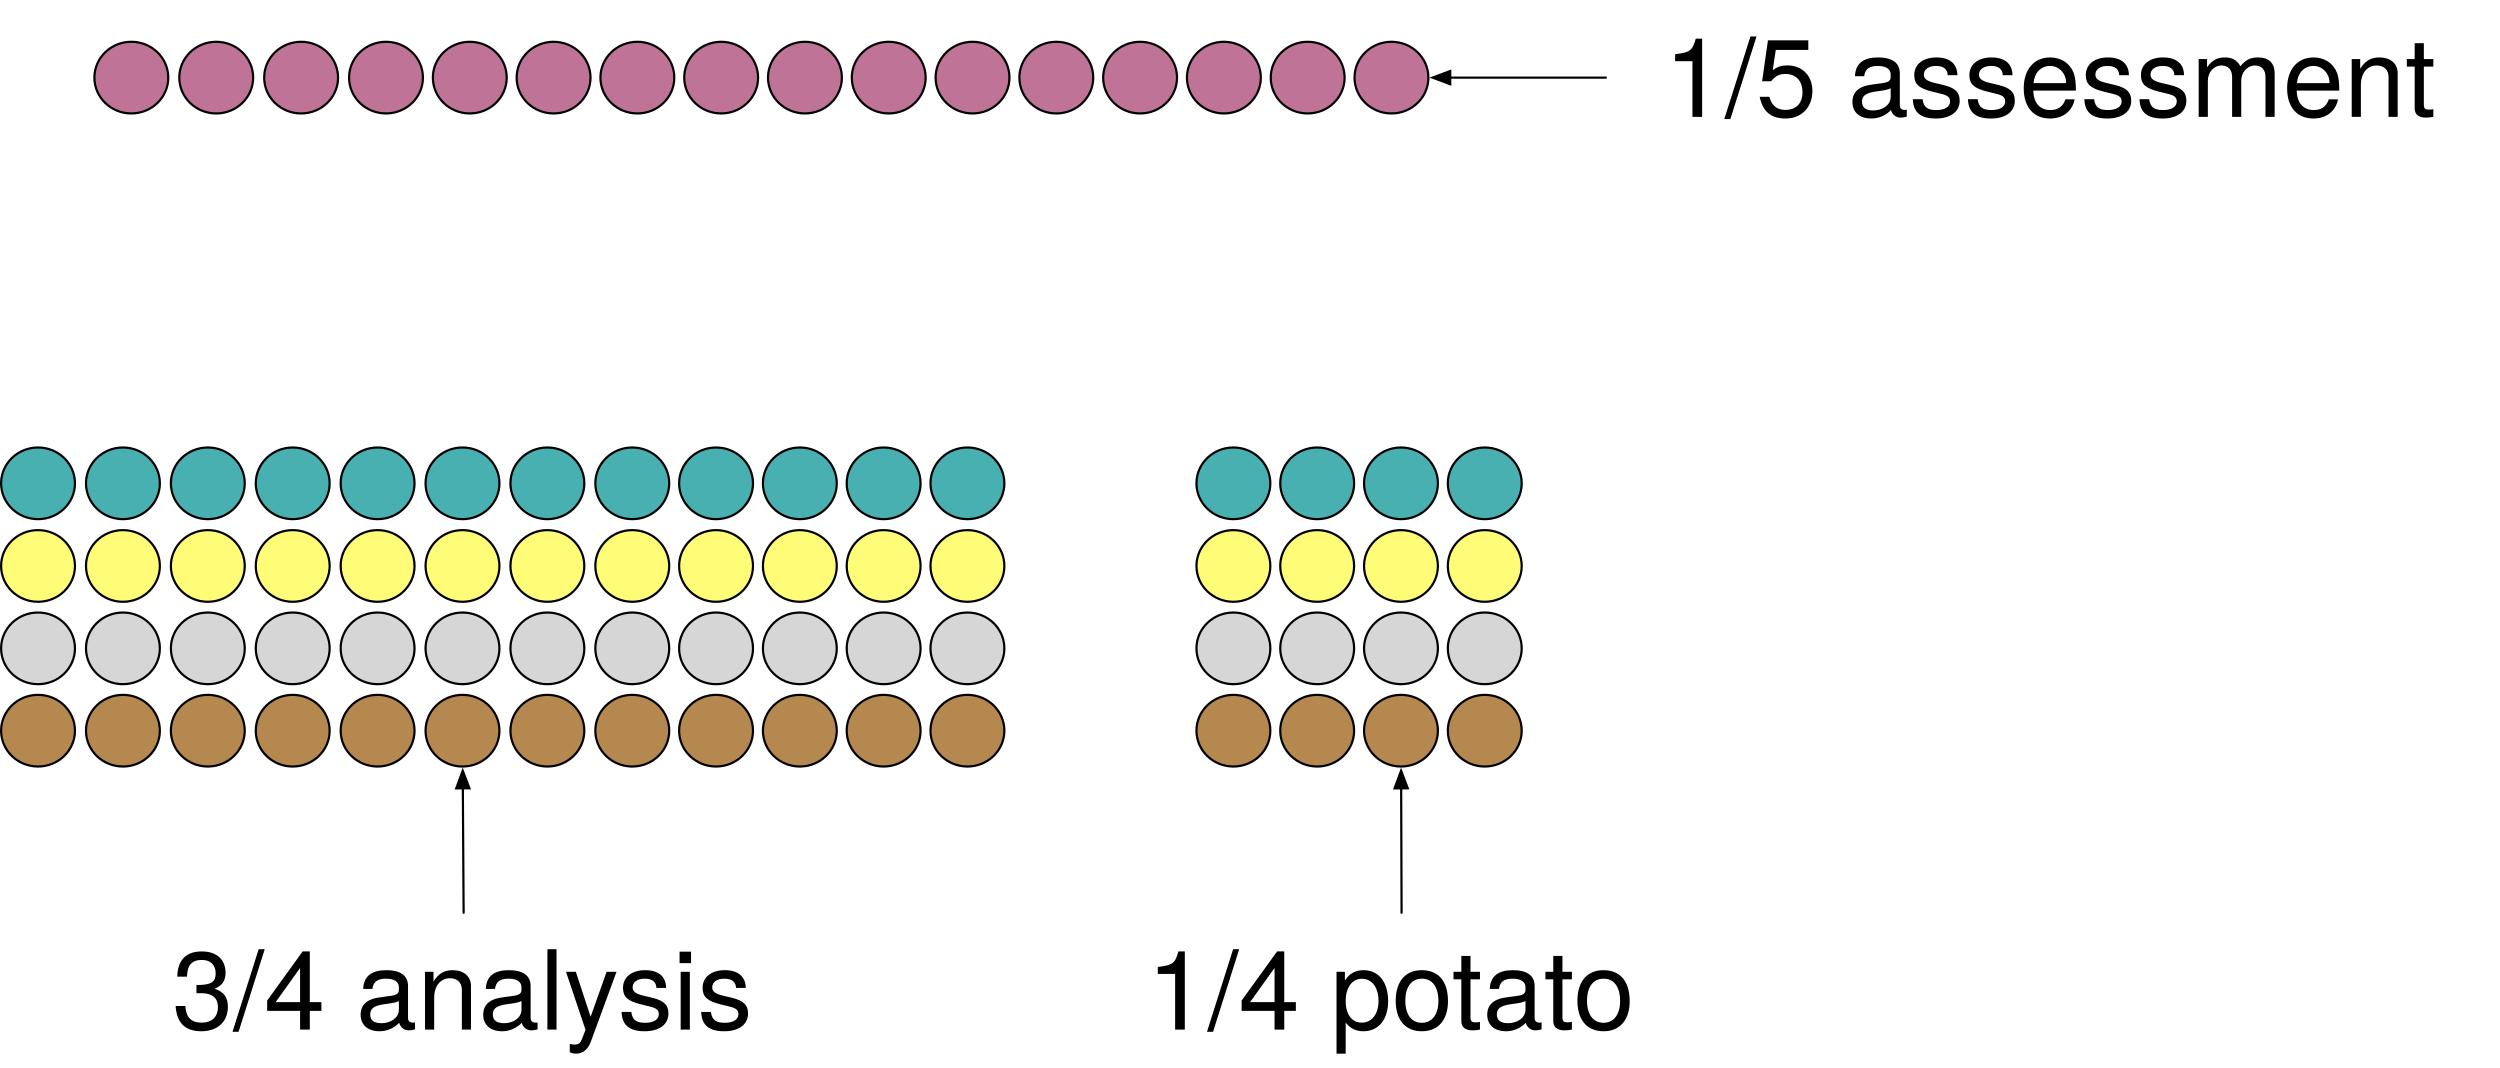
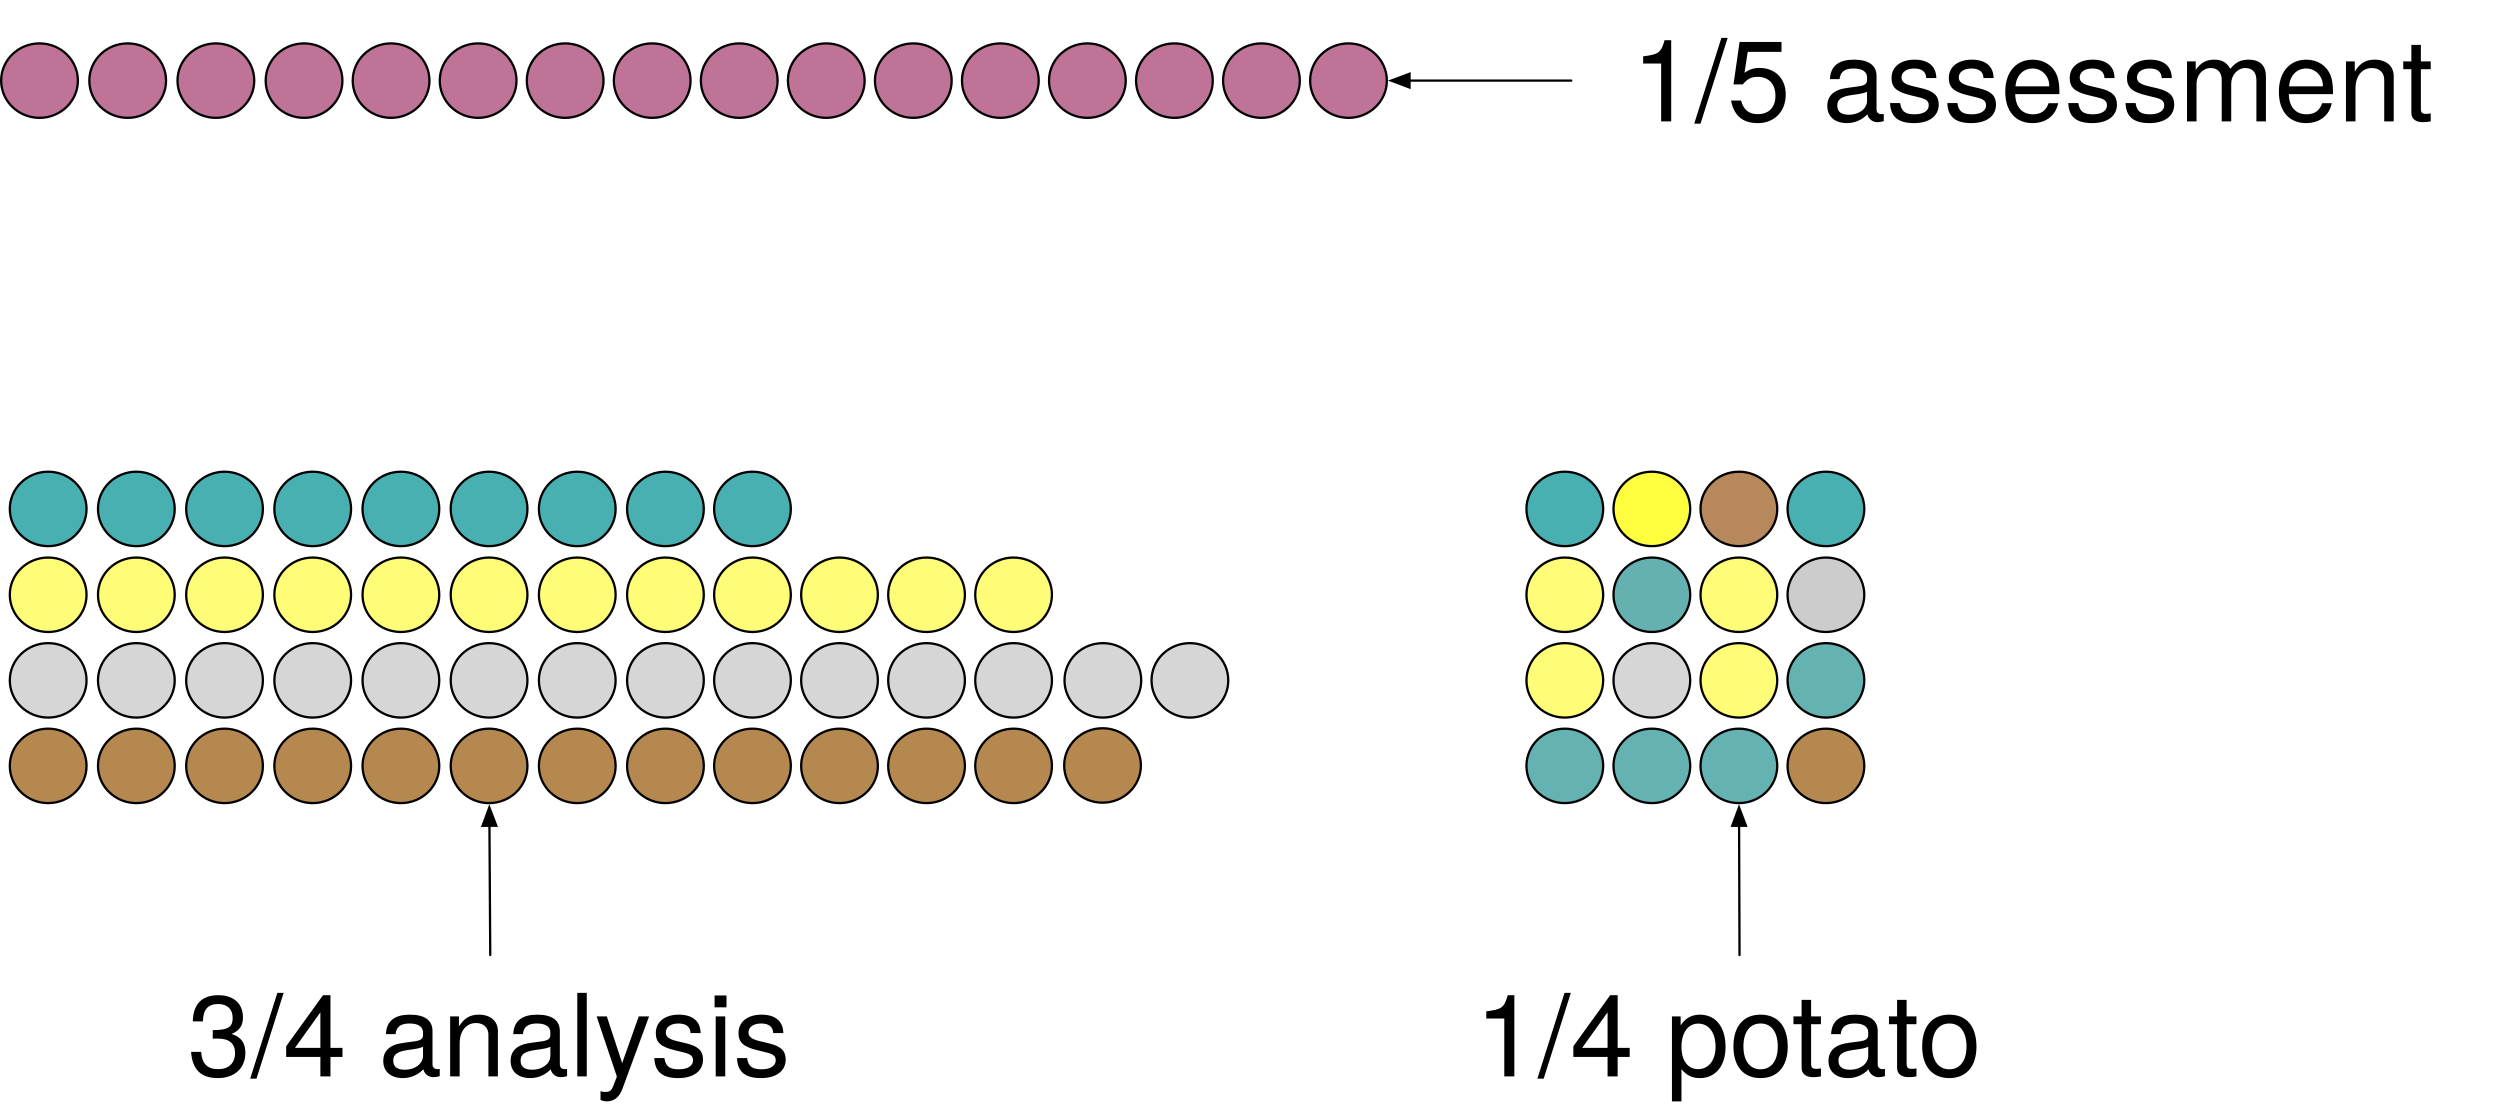
- <svg xmlns="http://www.w3.org/2000/svg" version="1.1" viewBox="359.812 2283.05 1133.812 484.35" width="1133.812" height="484.35">
+ <svg xmlns="http://www.w3.org/2000/svg" version="1.1" viewBox="402.125 2283.05 1091.5 487.35" width="1091.5" height="487.35">
  <defs>
    <marker orient="auto" overflow="visible" markerUnits="strokeWidth" id="FilledArrow_Marker" stroke-linejoin="miter" stroke-miterlimit="10" viewBox="-1 -4 10 8" markerWidth="10" markerHeight="8" color="black">
      <g>
        <path d="M 8 0 L 0 -3 L 0 3 Z" fill="currentColor" stroke="currentColor" stroke-width="1" />
      </g>
    </marker>
  </defs>
-   <g id="Canvas_1" fill="none" fill-opacity="1" stroke-dasharray="none" stroke-opacity="1" stroke="none">
+   <g id="Canvas_1" fill="none" stroke-dasharray="none" stroke="none" stroke-opacity="1" fill-opacity="1">
    <g id="Canvas_1_Layer_1">
      <g id="Graphic_1091">
        <text transform="translate(1093.125 2288.05)" fill="black">
          <tspan font-family="Helvetica Neue" font-size="50" fill="black" x="21.3" y="48">1/5 assessment</tspan>
        </text>
      </g>
      <g id="Graphic_1092">
-         <text transform="translate(814.9583 2702)" fill="black">
+         <text transform="translate(981.0938 2705)" fill="black">
          <tspan font-family="Helvetica Neue" font-size="50" fill="black" x="64.85" y="48">1/4 potato</tspan>
        </text>
      </g>
      <g id="Graphic_1093">
-         <text transform="translate(389.6667 2702)" fill="black">
+         <text transform="translate(435.7604 2705)" fill="black">
          <tspan font-family="Helvetica Neue" font-size="50" fill="black" x="48.2" y="48">3/4 analysis</tspan>
        </text>
      </g>
      <g id="Graphic_2188">
        <ellipse cx="496.375" cy="2318.25" rx="16.75" ry="16.25" fill="#941651" fill-opacity=".596" />
        <ellipse cx="496.375" cy="2318.25" rx="16.75" ry="16.25" stroke="black" stroke-linecap="round" stroke-linejoin="bevel" stroke-width="1" />
      </g>
      <g id="Graphic_2186">
        <ellipse cx="419.375" cy="2318.25" rx="16.75" ry="16.25" fill="#941651" fill-opacity=".596" />
        <ellipse cx="419.375" cy="2318.25" rx="16.75" ry="16.25" stroke="black" stroke-linecap="round" stroke-linejoin="bevel" stroke-width="1" />
      </g>
      <g id="Graphic_2184">
        <ellipse cx="457.875" cy="2318.25" rx="16.75" ry="16.25" fill="#941651" fill-opacity=".596" />
        <ellipse cx="457.875" cy="2318.25" rx="16.75" ry="16.25" stroke="black" stroke-linecap="round" stroke-linejoin="bevel" stroke-width="1" />
      </g>
      <g id="Graphic_2182">
        <ellipse cx="534.875" cy="2318.25" rx="16.75" ry="16.25" fill="#941651" fill-opacity=".596" />
        <ellipse cx="534.875" cy="2318.25" rx="16.75" ry="16.25" stroke="black" stroke-linecap="round" stroke-linejoin="bevel" stroke-width="1" />
      </g>
      <g id="Graphic_2181">
        <ellipse cx="572.875" cy="2318.25" rx="16.75" ry="16.25" fill="#941651" fill-opacity=".596" />
        <ellipse cx="572.875" cy="2318.25" rx="16.75" ry="16.25" stroke="black" stroke-linecap="round" stroke-linejoin="bevel" stroke-width="1" />
      </g>
      <g id="Graphic_2180">
        <ellipse cx="610.875" cy="2318.25" rx="16.75" ry="16.25" fill="#941651" fill-opacity=".596" />
        <ellipse cx="610.875" cy="2318.25" rx="16.75" ry="16.25" stroke="black" stroke-linecap="round" stroke-linejoin="bevel" stroke-width="1" />
      </g>
      <g id="Graphic_2179">
        <ellipse cx="648.875" cy="2318.25" rx="16.75" ry="16.25" fill="#941651" fill-opacity=".596" />
        <ellipse cx="648.875" cy="2318.25" rx="16.75" ry="16.25" stroke="black" stroke-linecap="round" stroke-linejoin="bevel" stroke-width="1" />
      </g>
      <g id="Graphic_2178">
        <ellipse cx="686.875" cy="2318.25" rx="16.75" ry="16.25" fill="#941651" fill-opacity=".596" />
        <ellipse cx="686.875" cy="2318.25" rx="16.75" ry="16.25" stroke="black" stroke-linecap="round" stroke-linejoin="bevel" stroke-width="1" />
      </g>
      <g id="Graphic_2177">
        <ellipse cx="724.875" cy="2318.25" rx="16.75" ry="16.25" fill="#941651" fill-opacity=".596" />
        <ellipse cx="724.875" cy="2318.25" rx="16.75" ry="16.25" stroke="black" stroke-linecap="round" stroke-linejoin="bevel" stroke-width="1" />
      </g>
      <g id="Graphic_2176">
        <ellipse cx="762.875" cy="2318.25" rx="16.75" ry="16.25" fill="#941651" fill-opacity=".596" />
        <ellipse cx="762.875" cy="2318.25" rx="16.75" ry="16.25" stroke="black" stroke-linecap="round" stroke-linejoin="bevel" stroke-width="1" />
      </g>
      <g id="Graphic_2175">
        <ellipse cx="800.875" cy="2318.25" rx="16.75" ry="16.25" fill="#941651" fill-opacity=".596" />
        <ellipse cx="800.875" cy="2318.25" rx="16.75" ry="16.25" stroke="black" stroke-linecap="round" stroke-linejoin="bevel" stroke-width="1" />
      </g>
      <g id="Graphic_2174">
        <ellipse cx="838.875" cy="2318.25" rx="16.75" ry="16.25" fill="#941651" fill-opacity=".596" />
        <ellipse cx="838.875" cy="2318.25" rx="16.75" ry="16.25" stroke="black" stroke-linecap="round" stroke-linejoin="bevel" stroke-width="1" />
      </g>
      <g id="Graphic_2173">
        <ellipse cx="876.875" cy="2318.25" rx="16.75" ry="16.25" fill="#941651" fill-opacity=".596" />
        <ellipse cx="876.875" cy="2318.25" rx="16.75" ry="16.25" stroke="black" stroke-linecap="round" stroke-linejoin="bevel" stroke-width="1" />
      </g>
      <g id="Graphic_2172">
        <ellipse cx="914.875" cy="2318.25" rx="16.75" ry="16.25" fill="#941651" fill-opacity=".596" />
        <ellipse cx="914.875" cy="2318.25" rx="16.75" ry="16.25" stroke="black" stroke-linecap="round" stroke-linejoin="bevel" stroke-width="1" />
      </g>
      <g id="Graphic_2171">
        <ellipse cx="952.875" cy="2318.25" rx="16.75" ry="16.25" fill="#941651" fill-opacity=".596" />
        <ellipse cx="952.875" cy="2318.25" rx="16.75" ry="16.25" stroke="black" stroke-linecap="round" stroke-linejoin="bevel" stroke-width="1" />
      </g>
      <g id="Graphic_2170">
        <ellipse cx="990.875" cy="2318.25" rx="16.75" ry="16.25" fill="#941651" fill-opacity=".596" />
        <ellipse cx="990.875" cy="2318.25" rx="16.75" ry="16.25" stroke="black" stroke-linecap="round" stroke-linejoin="bevel" stroke-width="1" />
      </g>
      <g id="Line_2194">
        <line x1="1088.125" y1="2318.25" x2="1017.525" y2="2318.25" marker-end="url(#FilledArrow_Marker)" stroke="black" stroke-linecap="round" stroke-linejoin="round" stroke-width="1" />
      </g>
-       <g id="Group_3075">
-         <g id="Graphic_3074">
-           <ellipse cx="492.562" cy="2502.25" rx="16.75" ry="16.25" fill="#009193" fill-opacity=".711" />
-           <ellipse cx="492.562" cy="2502.25" rx="16.75" ry="16.25" stroke="black" stroke-linecap="round" stroke-linejoin="bevel" stroke-width="1" />
-         </g>
-         <g id="Graphic_3073">
-           <ellipse cx="608.062" cy="2502.25" rx="16.75" ry="16.25" fill="#009193" fill-opacity=".711" />
-           <ellipse cx="608.062" cy="2502.25" rx="16.75" ry="16.25" stroke="black" stroke-linecap="round" stroke-linejoin="bevel" stroke-width="1" />
-         </g>
-         <g id="Graphic_3072">
-           <ellipse cx="454.062" cy="2502.25" rx="16.75" ry="16.25" fill="#009193" fill-opacity=".711" />
-           <ellipse cx="454.062" cy="2502.25" rx="16.75" ry="16.25" stroke="black" stroke-linecap="round" stroke-linejoin="bevel" stroke-width="1" />
-         </g>
-         <g id="Graphic_3071">
-           <ellipse cx="531.062" cy="2502.25" rx="16.75" ry="16.25" fill="#009193" fill-opacity=".711" />
-           <ellipse cx="531.062" cy="2502.25" rx="16.75" ry="16.25" stroke="black" stroke-linecap="round" stroke-linejoin="bevel" stroke-width="1" />
-         </g>
-         <g id="Graphic_3070">
-           <ellipse cx="377.062" cy="2502.25" rx="16.75" ry="16.25" fill="#009193" fill-opacity=".711" />
-           <ellipse cx="377.062" cy="2502.25" rx="16.75" ry="16.25" stroke="black" stroke-linecap="round" stroke-linejoin="bevel" stroke-width="1" />
-         </g>
-         <g id="Graphic_3069">
-           <ellipse cx="569.562" cy="2502.25" rx="16.75" ry="16.25" fill="#009193" fill-opacity=".711" />
-           <ellipse cx="569.562" cy="2502.25" rx="16.75" ry="16.25" stroke="black" stroke-linecap="round" stroke-linejoin="bevel" stroke-width="1" />
-         </g>
-         <g id="Graphic_3068">
-           <ellipse cx="415.562" cy="2502.25" rx="16.75" ry="16.25" fill="#009193" fill-opacity=".711" />
-           <ellipse cx="415.562" cy="2502.25" rx="16.75" ry="16.25" stroke="black" stroke-linecap="round" stroke-linejoin="bevel" stroke-width="1" />
-         </g>
-         <g id="Graphic_3067">
-           <ellipse cx="646.562" cy="2502.25" rx="16.75" ry="16.25" fill="#009193" fill-opacity=".711" />
-           <ellipse cx="646.562" cy="2502.25" rx="16.75" ry="16.25" stroke="black" stroke-linecap="round" stroke-linejoin="bevel" stroke-width="1" />
-         </g>
-         <g id="Graphic_3066">
-           <ellipse cx="684.562" cy="2502.25" rx="16.75" ry="16.25" fill="#009193" fill-opacity=".711" />
-           <ellipse cx="684.562" cy="2502.25" rx="16.75" ry="16.25" stroke="black" stroke-linecap="round" stroke-linejoin="bevel" stroke-width="1" />
-         </g>
-         <g id="Graphic_3065">
-           <ellipse cx="722.562" cy="2502.25" rx="16.75" ry="16.25" fill="#009193" fill-opacity=".711" />
-           <ellipse cx="722.562" cy="2502.25" rx="16.75" ry="16.25" stroke="black" stroke-linecap="round" stroke-linejoin="bevel" stroke-width="1" />
-         </g>
-         <g id="Graphic_3064">
-           <ellipse cx="760.562" cy="2502.25" rx="16.75" ry="16.25" fill="#009193" fill-opacity=".711" />
-           <ellipse cx="760.562" cy="2502.25" rx="16.75" ry="16.25" stroke="black" stroke-linecap="round" stroke-linejoin="bevel" stroke-width="1" />
-         </g>
-         <g id="Graphic_3063">
-           <ellipse cx="798.562" cy="2502.25" rx="16.75" ry="16.25" fill="#009193" fill-opacity=".711" />
-           <ellipse cx="798.562" cy="2502.25" rx="16.75" ry="16.25" stroke="black" stroke-linecap="round" stroke-linejoin="bevel" stroke-width="1" />
-         </g>
-         <g id="Graphic_3058">
-           <ellipse cx="492.562" cy="2539.725" rx="16.75" ry="16.25" fill="#fffd78" />
-           <ellipse cx="492.562" cy="2539.725" rx="16.75" ry="16.25" stroke="black" stroke-linecap="round" stroke-linejoin="bevel" stroke-width="1" />
-         </g>
-         <g id="Graphic_3057">
-           <ellipse cx="608.062" cy="2539.725" rx="16.75" ry="16.25" fill="#fffd78" />
-           <ellipse cx="608.062" cy="2539.725" rx="16.75" ry="16.25" stroke="black" stroke-linecap="round" stroke-linejoin="bevel" stroke-width="1" />
-         </g>
-         <g id="Graphic_3056">
-           <ellipse cx="454.062" cy="2539.725" rx="16.75" ry="16.25" fill="#fffd78" />
-           <ellipse cx="454.062" cy="2539.725" rx="16.75" ry="16.25" stroke="black" stroke-linecap="round" stroke-linejoin="bevel" stroke-width="1" />
-         </g>
-         <g id="Graphic_3055">
-           <ellipse cx="531.062" cy="2539.725" rx="16.75" ry="16.25" fill="#fffd78" />
-           <ellipse cx="531.062" cy="2539.725" rx="16.75" ry="16.25" stroke="black" stroke-linecap="round" stroke-linejoin="bevel" stroke-width="1" />
-         </g>
-         <g id="Graphic_3054">
-           <ellipse cx="377.062" cy="2539.725" rx="16.75" ry="16.25" fill="#fffd78" />
-           <ellipse cx="377.062" cy="2539.725" rx="16.75" ry="16.25" stroke="black" stroke-linecap="round" stroke-linejoin="bevel" stroke-width="1" />
-         </g>
-         <g id="Graphic_3053">
-           <ellipse cx="569.562" cy="2539.725" rx="16.75" ry="16.25" fill="#fffd78" />
-           <ellipse cx="569.562" cy="2539.725" rx="16.75" ry="16.25" stroke="black" stroke-linecap="round" stroke-linejoin="bevel" stroke-width="1" />
-         </g>
-         <g id="Graphic_3052">
-           <ellipse cx="415.562" cy="2539.725" rx="16.75" ry="16.25" fill="#fffd78" />
-           <ellipse cx="415.562" cy="2539.725" rx="16.75" ry="16.25" stroke="black" stroke-linecap="round" stroke-linejoin="bevel" stroke-width="1" />
-         </g>
-         <g id="Graphic_3051">
-           <ellipse cx="646.562" cy="2539.725" rx="16.75" ry="16.25" fill="#fffd78" />
-           <ellipse cx="646.562" cy="2539.725" rx="16.75" ry="16.25" stroke="black" stroke-linecap="round" stroke-linejoin="bevel" stroke-width="1" />
-         </g>
-         <g id="Graphic_3050">
-           <ellipse cx="684.562" cy="2539.725" rx="16.75" ry="16.25" fill="#fffd78" />
-           <ellipse cx="684.562" cy="2539.725" rx="16.75" ry="16.25" stroke="black" stroke-linecap="round" stroke-linejoin="bevel" stroke-width="1" />
-         </g>
-         <g id="Graphic_3049">
-           <ellipse cx="722.562" cy="2539.725" rx="16.75" ry="16.25" fill="#fffd78" />
-           <ellipse cx="722.562" cy="2539.725" rx="16.75" ry="16.25" stroke="black" stroke-linecap="round" stroke-linejoin="bevel" stroke-width="1" />
-         </g>
-         <g id="Graphic_3048">
-           <ellipse cx="760.562" cy="2539.725" rx="16.75" ry="16.25" fill="#fffd78" />
-           <ellipse cx="760.562" cy="2539.725" rx="16.75" ry="16.25" stroke="black" stroke-linecap="round" stroke-linejoin="bevel" stroke-width="1" />
-         </g>
-         <g id="Graphic_3047">
-           <ellipse cx="798.562" cy="2539.725" rx="16.75" ry="16.25" fill="#fffd78" />
-           <ellipse cx="798.562" cy="2539.725" rx="16.75" ry="16.25" stroke="black" stroke-linecap="round" stroke-linejoin="bevel" stroke-width="1" />
-         </g>
-         <g id="Graphic_3042">
-           <ellipse cx="492.562" cy="2577.094" rx="16.75" ry="16.25" fill="#d6d6d6" />
-           <ellipse cx="492.562" cy="2577.094" rx="16.75" ry="16.25" stroke="black" stroke-linecap="round" stroke-linejoin="bevel" stroke-width="1" />
-         </g>
-         <g id="Graphic_3041">
-           <ellipse cx="608.062" cy="2577.094" rx="16.75" ry="16.25" fill="#d6d6d6" />
-           <ellipse cx="608.062" cy="2577.094" rx="16.75" ry="16.25" stroke="black" stroke-linecap="round" stroke-linejoin="bevel" stroke-width="1" />
-         </g>
-         <g id="Graphic_3040">
-           <ellipse cx="454.062" cy="2577.094" rx="16.75" ry="16.25" fill="#d6d6d6" />
-           <ellipse cx="454.062" cy="2577.094" rx="16.75" ry="16.25" stroke="black" stroke-linecap="round" stroke-linejoin="bevel" stroke-width="1" />
-         </g>
-         <g id="Graphic_3039">
-           <ellipse cx="531.062" cy="2577.094" rx="16.75" ry="16.25" fill="#d6d6d6" />
-           <ellipse cx="531.062" cy="2577.094" rx="16.75" ry="16.25" stroke="black" stroke-linecap="round" stroke-linejoin="bevel" stroke-width="1" />
-         </g>
-         <g id="Graphic_3038">
-           <ellipse cx="377.062" cy="2577.094" rx="16.75" ry="16.25" fill="#d6d6d6" />
-           <ellipse cx="377.062" cy="2577.094" rx="16.75" ry="16.25" stroke="black" stroke-linecap="round" stroke-linejoin="bevel" stroke-width="1" />
-         </g>
-         <g id="Graphic_3037">
-           <ellipse cx="569.562" cy="2577.094" rx="16.75" ry="16.25" fill="#d6d6d6" />
-           <ellipse cx="569.562" cy="2577.094" rx="16.75" ry="16.25" stroke="black" stroke-linecap="round" stroke-linejoin="bevel" stroke-width="1" />
-         </g>
-         <g id="Graphic_3036">
-           <ellipse cx="415.562" cy="2577.094" rx="16.75" ry="16.25" fill="#d6d6d6" />
-           <ellipse cx="415.562" cy="2577.094" rx="16.75" ry="16.25" stroke="black" stroke-linecap="round" stroke-linejoin="bevel" stroke-width="1" />
-         </g>
-         <g id="Graphic_3035">
-           <ellipse cx="646.562" cy="2577.094" rx="16.75" ry="16.25" fill="#d6d6d6" />
-           <ellipse cx="646.562" cy="2577.094" rx="16.75" ry="16.25" stroke="black" stroke-linecap="round" stroke-linejoin="bevel" stroke-width="1" />
-         </g>
-         <g id="Graphic_3034">
-           <ellipse cx="684.562" cy="2577.094" rx="16.75" ry="16.25" fill="#d6d6d6" />
-           <ellipse cx="684.562" cy="2577.094" rx="16.75" ry="16.25" stroke="black" stroke-linecap="round" stroke-linejoin="bevel" stroke-width="1" />
-         </g>
-         <g id="Graphic_3033">
-           <ellipse cx="722.562" cy="2577.094" rx="16.75" ry="16.25" fill="#d6d6d6" />
-           <ellipse cx="722.562" cy="2577.094" rx="16.75" ry="16.25" stroke="black" stroke-linecap="round" stroke-linejoin="bevel" stroke-width="1" />
-         </g>
-         <g id="Graphic_3032">
-           <ellipse cx="760.562" cy="2577.094" rx="16.75" ry="16.25" fill="#d6d6d6" />
-           <ellipse cx="760.562" cy="2577.094" rx="16.75" ry="16.25" stroke="black" stroke-linecap="round" stroke-linejoin="bevel" stroke-width="1" />
-         </g>
-         <g id="Graphic_3031">
-           <ellipse cx="798.562" cy="2577.094" rx="16.75" ry="16.25" fill="#d6d6d6" />
-           <ellipse cx="798.562" cy="2577.094" rx="16.75" ry="16.25" stroke="black" stroke-linecap="round" stroke-linejoin="bevel" stroke-width="1" />
-         </g>
-         <g id="Graphic_3026">
-           <ellipse cx="492.562" cy="2614.436" rx="16.75" ry="16.25" fill="#945200" fill-opacity=".685" />
-           <ellipse cx="492.562" cy="2614.436" rx="16.75" ry="16.25" stroke="black" stroke-linecap="round" stroke-linejoin="bevel" stroke-width="1" />
-         </g>
-         <g id="Graphic_3025">
-           <ellipse cx="608.062" cy="2614.436" rx="16.75" ry="16.25" fill="#945200" fill-opacity=".685" />
-           <ellipse cx="608.062" cy="2614.436" rx="16.75" ry="16.25" stroke="black" stroke-linecap="round" stroke-linejoin="bevel" stroke-width="1" />
-         </g>
-         <g id="Graphic_3024">
-           <ellipse cx="454.062" cy="2614.436" rx="16.75" ry="16.25" fill="#945200" fill-opacity=".685" />
-           <ellipse cx="454.062" cy="2614.436" rx="16.75" ry="16.25" stroke="black" stroke-linecap="round" stroke-linejoin="bevel" stroke-width="1" />
-         </g>
-         <g id="Graphic_3023">
-           <ellipse cx="531.062" cy="2614.436" rx="16.75" ry="16.25" fill="#945200" fill-opacity=".685" />
-           <ellipse cx="531.062" cy="2614.436" rx="16.75" ry="16.25" stroke="black" stroke-linecap="round" stroke-linejoin="bevel" stroke-width="1" />
-         </g>
-         <g id="Graphic_3022">
-           <ellipse cx="377.062" cy="2614.436" rx="16.75" ry="16.25" fill="#945200" fill-opacity=".685" />
-           <ellipse cx="377.062" cy="2614.436" rx="16.75" ry="16.25" stroke="black" stroke-linecap="round" stroke-linejoin="bevel" stroke-width="1" />
-         </g>
-         <g id="Graphic_3021">
-           <ellipse cx="569.562" cy="2614.436" rx="16.75" ry="16.25" fill="#945200" fill-opacity=".685" />
-           <ellipse cx="569.562" cy="2614.436" rx="16.75" ry="16.25" stroke="black" stroke-linecap="round" stroke-linejoin="bevel" stroke-width="1" />
-         </g>
-         <g id="Graphic_3020">
-           <ellipse cx="415.562" cy="2614.436" rx="16.75" ry="16.25" fill="#945200" fill-opacity=".685" />
-           <ellipse cx="415.562" cy="2614.436" rx="16.75" ry="16.25" stroke="black" stroke-linecap="round" stroke-linejoin="bevel" stroke-width="1" />
-         </g>
-         <g id="Graphic_3019">
-           <ellipse cx="646.562" cy="2614.436" rx="16.75" ry="16.25" fill="#945200" fill-opacity=".685" />
-           <ellipse cx="646.562" cy="2614.436" rx="16.75" ry="16.25" stroke="black" stroke-linecap="round" stroke-linejoin="bevel" stroke-width="1" />
-         </g>
-         <g id="Graphic_3018">
-           <ellipse cx="684.562" cy="2614.436" rx="16.75" ry="16.25" fill="#945200" fill-opacity=".685" />
-           <ellipse cx="684.562" cy="2614.436" rx="16.75" ry="16.25" stroke="black" stroke-linecap="round" stroke-linejoin="bevel" stroke-width="1" />
-         </g>
-         <g id="Graphic_3017">
-           <ellipse cx="722.562" cy="2614.436" rx="16.75" ry="16.25" fill="#945200" fill-opacity=".685" />
-           <ellipse cx="722.562" cy="2614.436" rx="16.75" ry="16.25" stroke="black" stroke-linecap="round" stroke-linejoin="bevel" stroke-width="1" />
-         </g>
-         <g id="Graphic_3016">
-           <ellipse cx="760.562" cy="2614.436" rx="16.75" ry="16.25" fill="#945200" fill-opacity=".685" />
-           <ellipse cx="760.562" cy="2614.436" rx="16.75" ry="16.25" stroke="black" stroke-linecap="round" stroke-linejoin="bevel" stroke-width="1" />
-         </g>
-         <g id="Graphic_3015">
-           <ellipse cx="798.562" cy="2614.436" rx="16.75" ry="16.25" fill="#945200" fill-opacity=".685" />
-           <ellipse cx="798.562" cy="2614.436" rx="16.75" ry="16.25" stroke="black" stroke-linecap="round" stroke-linejoin="bevel" stroke-width="1" />
-         </g>
-       </g>
-       <g id="Group_3076">
-         <g id="Graphic_3062">
-           <ellipse cx="919.188" cy="2502.25" rx="16.75" ry="16.25" fill="#009193" fill-opacity=".711" />
-           <ellipse cx="919.188" cy="2502.25" rx="16.75" ry="16.25" stroke="black" stroke-linecap="round" stroke-linejoin="bevel" stroke-width="1" />
-         </g>
-         <g id="Graphic_3061">
-           <ellipse cx="957.188" cy="2502.25" rx="16.75" ry="16.25" fill="#009193" fill-opacity=".711" />
-           <ellipse cx="957.188" cy="2502.25" rx="16.75" ry="16.25" stroke="black" stroke-linecap="round" stroke-linejoin="bevel" stroke-width="1" />
-         </g>
-         <g id="Graphic_3060">
-           <ellipse cx="995.188" cy="2502.25" rx="16.75" ry="16.25" fill="#009193" fill-opacity=".711" />
-           <ellipse cx="995.188" cy="2502.25" rx="16.75" ry="16.25" stroke="black" stroke-linecap="round" stroke-linejoin="bevel" stroke-width="1" />
-         </g>
-         <g id="Graphic_3059">
-           <ellipse cx="1033.188" cy="2502.25" rx="16.75" ry="16.25" fill="#009193" fill-opacity=".711" />
-           <ellipse cx="1033.188" cy="2502.25" rx="16.75" ry="16.25" stroke="black" stroke-linecap="round" stroke-linejoin="bevel" stroke-width="1" />
-         </g>
-         <g id="Graphic_3046">
-           <ellipse cx="919.188" cy="2539.725" rx="16.75" ry="16.25" fill="#fffd78" />
-           <ellipse cx="919.188" cy="2539.725" rx="16.75" ry="16.25" stroke="black" stroke-linecap="round" stroke-linejoin="bevel" stroke-width="1" />
-         </g>
-         <g id="Graphic_3045">
-           <ellipse cx="957.188" cy="2539.725" rx="16.75" ry="16.25" fill="#fffd78" />
-           <ellipse cx="957.188" cy="2539.725" rx="16.75" ry="16.25" stroke="black" stroke-linecap="round" stroke-linejoin="bevel" stroke-width="1" />
-         </g>
-         <g id="Graphic_3044">
-           <ellipse cx="995.188" cy="2539.725" rx="16.75" ry="16.25" fill="#fffd78" />
-           <ellipse cx="995.188" cy="2539.725" rx="16.75" ry="16.25" stroke="black" stroke-linecap="round" stroke-linejoin="bevel" stroke-width="1" />
-         </g>
-         <g id="Graphic_3043">
-           <ellipse cx="1033.188" cy="2539.725" rx="16.75" ry="16.25" fill="#fffd78" />
-           <ellipse cx="1033.188" cy="2539.725" rx="16.75" ry="16.25" stroke="black" stroke-linecap="round" stroke-linejoin="bevel" stroke-width="1" />
-         </g>
-         <g id="Graphic_3030">
-           <ellipse cx="919.188" cy="2577.094" rx="16.75" ry="16.25" fill="#d6d6d6" />
-           <ellipse cx="919.188" cy="2577.094" rx="16.75" ry="16.25" stroke="black" stroke-linecap="round" stroke-linejoin="bevel" stroke-width="1" />
-         </g>
-         <g id="Graphic_3029">
-           <ellipse cx="957.188" cy="2577.094" rx="16.75" ry="16.25" fill="#d6d6d6" />
-           <ellipse cx="957.188" cy="2577.094" rx="16.75" ry="16.25" stroke="black" stroke-linecap="round" stroke-linejoin="bevel" stroke-width="1" />
-         </g>
-         <g id="Graphic_3028">
-           <ellipse cx="995.188" cy="2577.094" rx="16.75" ry="16.25" fill="#d6d6d6" />
-           <ellipse cx="995.188" cy="2577.094" rx="16.75" ry="16.25" stroke="black" stroke-linecap="round" stroke-linejoin="bevel" stroke-width="1" />
-         </g>
-         <g id="Graphic_3027">
-           <ellipse cx="1033.188" cy="2577.094" rx="16.75" ry="16.25" fill="#d6d6d6" />
-           <ellipse cx="1033.188" cy="2577.094" rx="16.75" ry="16.25" stroke="black" stroke-linecap="round" stroke-linejoin="bevel" stroke-width="1" />
-         </g>
-         <g id="Graphic_3014">
-           <ellipse cx="919.188" cy="2614.436" rx="16.75" ry="16.25" fill="#945200" fill-opacity=".685" />
-           <ellipse cx="919.188" cy="2614.436" rx="16.75" ry="16.25" stroke="black" stroke-linecap="round" stroke-linejoin="bevel" stroke-width="1" />
-         </g>
-         <g id="Graphic_3013">
-           <ellipse cx="957.188" cy="2614.436" rx="16.75" ry="16.25" fill="#945200" fill-opacity=".685" />
-           <ellipse cx="957.188" cy="2614.436" rx="16.75" ry="16.25" stroke="black" stroke-linecap="round" stroke-linejoin="bevel" stroke-width="1" />
-         </g>
-         <g id="Graphic_3012">
-           <ellipse cx="995.188" cy="2614.436" rx="16.75" ry="16.25" fill="#945200" fill-opacity=".685" />
-           <ellipse cx="995.188" cy="2614.436" rx="16.75" ry="16.25" stroke="black" stroke-linecap="round" stroke-linejoin="bevel" stroke-width="1" />
-         </g>
-         <g id="Graphic_3011">
-           <ellipse cx="1033.188" cy="2614.436" rx="16.75" ry="16.25" fill="#945200" fill-opacity=".685" />
-           <ellipse cx="1033.188" cy="2614.436" rx="16.75" ry="16.25" stroke="black" stroke-linecap="round" stroke-linejoin="bevel" stroke-width="1" />
-         </g>
+       <g id="Graphic_3074">
+         <ellipse cx="538.656" cy="2505.25" rx="16.75" ry="16.25" fill="#009193" fill-opacity=".711" />
+         <ellipse cx="538.656" cy="2505.25" rx="16.75" ry="16.25" stroke="black" stroke-linecap="round" stroke-linejoin="bevel" stroke-width="1" />
+       </g>
+       <g id="Graphic_3073">
+         <ellipse cx="654.156" cy="2505.25" rx="16.75" ry="16.25" fill="#009193" fill-opacity=".711" />
+         <ellipse cx="654.156" cy="2505.25" rx="16.75" ry="16.25" stroke="black" stroke-linecap="round" stroke-linejoin="bevel" stroke-width="1" />
+       </g>
+       <g id="Graphic_3072">
+         <ellipse cx="500.156" cy="2505.25" rx="16.75" ry="16.25" fill="#009193" fill-opacity=".711" />
+         <ellipse cx="500.156" cy="2505.25" rx="16.75" ry="16.25" stroke="black" stroke-linecap="round" stroke-linejoin="bevel" stroke-width="1" />
+       </g>
+       <g id="Graphic_3071">
+         <ellipse cx="577.156" cy="2505.25" rx="16.75" ry="16.25" fill="#009193" fill-opacity=".711" />
+         <ellipse cx="577.156" cy="2505.25" rx="16.75" ry="16.25" stroke="black" stroke-linecap="round" stroke-linejoin="bevel" stroke-width="1" />
+       </g>
+       <g id="Graphic_3070">
+         <ellipse cx="423.156" cy="2505.25" rx="16.75" ry="16.25" fill="#009193" fill-opacity=".711" />
+         <ellipse cx="423.156" cy="2505.25" rx="16.75" ry="16.25" stroke="black" stroke-linecap="round" stroke-linejoin="bevel" stroke-width="1" />
+       </g>
+       <g id="Graphic_3069">
+         <ellipse cx="615.656" cy="2505.25" rx="16.75" ry="16.25" fill="#009193" fill-opacity=".711" />
+         <ellipse cx="615.656" cy="2505.25" rx="16.75" ry="16.25" stroke="black" stroke-linecap="round" stroke-linejoin="bevel" stroke-width="1" />
+       </g>
+       <g id="Graphic_3068">
+         <ellipse cx="461.656" cy="2505.25" rx="16.75" ry="16.25" fill="#009193" fill-opacity=".711" />
+         <ellipse cx="461.656" cy="2505.25" rx="16.75" ry="16.25" stroke="black" stroke-linecap="round" stroke-linejoin="bevel" stroke-width="1" />
+       </g>
+       <g id="Graphic_3067">
+         <ellipse cx="692.656" cy="2505.25" rx="16.75" ry="16.25" fill="#009193" fill-opacity=".711" />
+         <ellipse cx="692.656" cy="2505.25" rx="16.75" ry="16.25" stroke="black" stroke-linecap="round" stroke-linejoin="bevel" stroke-width="1" />
+       </g>
+       <g id="Graphic_3066">
+         <ellipse cx="730.656" cy="2505.25" rx="16.75" ry="16.25" fill="#009193" fill-opacity=".711" />
+         <ellipse cx="730.656" cy="2505.25" rx="16.75" ry="16.25" stroke="black" stroke-linecap="round" stroke-linejoin="bevel" stroke-width="1" />
+       </g>
+       <g id="Graphic_3058">
+         <ellipse cx="538.656" cy="2542.725" rx="16.75" ry="16.25" fill="#fffd78" />
+         <ellipse cx="538.656" cy="2542.725" rx="16.75" ry="16.25" stroke="black" stroke-linecap="round" stroke-linejoin="bevel" stroke-width="1" />
+       </g>
+       <g id="Graphic_3057">
+         <ellipse cx="654.156" cy="2542.725" rx="16.75" ry="16.25" fill="#fffd78" />
+         <ellipse cx="654.156" cy="2542.725" rx="16.75" ry="16.25" stroke="black" stroke-linecap="round" stroke-linejoin="bevel" stroke-width="1" />
+       </g>
+       <g id="Graphic_3056">
+         <ellipse cx="500.156" cy="2542.725" rx="16.75" ry="16.25" fill="#fffd78" />
+         <ellipse cx="500.156" cy="2542.725" rx="16.75" ry="16.25" stroke="black" stroke-linecap="round" stroke-linejoin="bevel" stroke-width="1" />
+       </g>
+       <g id="Graphic_3055">
+         <ellipse cx="577.156" cy="2542.725" rx="16.75" ry="16.25" fill="#fffd78" />
+         <ellipse cx="577.156" cy="2542.725" rx="16.75" ry="16.25" stroke="black" stroke-linecap="round" stroke-linejoin="bevel" stroke-width="1" />
+       </g>
+       <g id="Graphic_3054">
+         <ellipse cx="423.156" cy="2542.725" rx="16.75" ry="16.25" fill="#fffd78" />
+         <ellipse cx="423.156" cy="2542.725" rx="16.75" ry="16.25" stroke="black" stroke-linecap="round" stroke-linejoin="bevel" stroke-width="1" />
+       </g>
+       <g id="Graphic_3053">
+         <ellipse cx="615.656" cy="2542.725" rx="16.75" ry="16.25" fill="#fffd78" />
+         <ellipse cx="615.656" cy="2542.725" rx="16.75" ry="16.25" stroke="black" stroke-linecap="round" stroke-linejoin="bevel" stroke-width="1" />
+       </g>
+       <g id="Graphic_3052">
+         <ellipse cx="461.656" cy="2542.725" rx="16.75" ry="16.25" fill="#fffd78" />
+         <ellipse cx="461.656" cy="2542.725" rx="16.75" ry="16.25" stroke="black" stroke-linecap="round" stroke-linejoin="bevel" stroke-width="1" />
+       </g>
+       <g id="Graphic_3051">
+         <ellipse cx="692.656" cy="2542.725" rx="16.75" ry="16.25" fill="#fffd78" />
+         <ellipse cx="692.656" cy="2542.725" rx="16.75" ry="16.25" stroke="black" stroke-linecap="round" stroke-linejoin="bevel" stroke-width="1" />
+       </g>
+       <g id="Graphic_3050">
+         <ellipse cx="730.656" cy="2542.725" rx="16.75" ry="16.25" fill="#fffd78" />
+         <ellipse cx="730.656" cy="2542.725" rx="16.75" ry="16.25" stroke="black" stroke-linecap="round" stroke-linejoin="bevel" stroke-width="1" />
+       </g>
+       <g id="Graphic_3049">
+         <ellipse cx="768.656" cy="2542.725" rx="16.75" ry="16.25" fill="#fffd78" />
+         <ellipse cx="768.656" cy="2542.725" rx="16.75" ry="16.25" stroke="black" stroke-linecap="round" stroke-linejoin="bevel" stroke-width="1" />
+       </g>
+       <g id="Graphic_3048">
+         <ellipse cx="806.656" cy="2542.725" rx="16.75" ry="16.25" fill="#fffd78" />
+         <ellipse cx="806.656" cy="2542.725" rx="16.75" ry="16.25" stroke="black" stroke-linecap="round" stroke-linejoin="bevel" stroke-width="1" />
+       </g>
+       <g id="Graphic_3047">
+         <ellipse cx="844.656" cy="2542.725" rx="16.75" ry="16.25" fill="#fffd78" />
+         <ellipse cx="844.656" cy="2542.725" rx="16.75" ry="16.25" stroke="black" stroke-linecap="round" stroke-linejoin="bevel" stroke-width="1" />
+       </g>
+       <g id="Graphic_3042">
+         <ellipse cx="538.656" cy="2580.094" rx="16.75" ry="16.25" fill="#d6d6d6" />
+         <ellipse cx="538.656" cy="2580.094" rx="16.75" ry="16.25" stroke="black" stroke-linecap="round" stroke-linejoin="bevel" stroke-width="1" />
+       </g>
+       <g id="Graphic_3041">
+         <ellipse cx="654.156" cy="2580.094" rx="16.75" ry="16.25" fill="#d6d6d6" />
+         <ellipse cx="654.156" cy="2580.094" rx="16.75" ry="16.25" stroke="black" stroke-linecap="round" stroke-linejoin="bevel" stroke-width="1" />
+       </g>
+       <g id="Graphic_3040">
+         <ellipse cx="500.156" cy="2580.094" rx="16.75" ry="16.25" fill="#d6d6d6" />
+         <ellipse cx="500.156" cy="2580.094" rx="16.75" ry="16.25" stroke="black" stroke-linecap="round" stroke-linejoin="bevel" stroke-width="1" />
+       </g>
+       <g id="Graphic_3039">
+         <ellipse cx="577.156" cy="2580.094" rx="16.75" ry="16.25" fill="#d6d6d6" />
+         <ellipse cx="577.156" cy="2580.094" rx="16.75" ry="16.25" stroke="black" stroke-linecap="round" stroke-linejoin="bevel" stroke-width="1" />
+       </g>
+       <g id="Graphic_3038">
+         <ellipse cx="423.156" cy="2580.094" rx="16.75" ry="16.25" fill="#d6d6d6" />
+         <ellipse cx="423.156" cy="2580.094" rx="16.75" ry="16.25" stroke="black" stroke-linecap="round" stroke-linejoin="bevel" stroke-width="1" />
+       </g>
+       <g id="Graphic_3037">
+         <ellipse cx="615.656" cy="2580.094" rx="16.75" ry="16.25" fill="#d6d6d6" />
+         <ellipse cx="615.656" cy="2580.094" rx="16.75" ry="16.25" stroke="black" stroke-linecap="round" stroke-linejoin="bevel" stroke-width="1" />
+       </g>
+       <g id="Graphic_3036">
+         <ellipse cx="461.656" cy="2580.094" rx="16.75" ry="16.25" fill="#d6d6d6" />
+         <ellipse cx="461.656" cy="2580.094" rx="16.75" ry="16.25" stroke="black" stroke-linecap="round" stroke-linejoin="bevel" stroke-width="1" />
+       </g>
+       <g id="Graphic_3035">
+         <ellipse cx="692.656" cy="2580.094" rx="16.75" ry="16.25" fill="#d6d6d6" />
+         <ellipse cx="692.656" cy="2580.094" rx="16.75" ry="16.25" stroke="black" stroke-linecap="round" stroke-linejoin="bevel" stroke-width="1" />
+       </g>
+       <g id="Graphic_3034">
+         <ellipse cx="730.656" cy="2580.094" rx="16.75" ry="16.25" fill="#d6d6d6" />
+         <ellipse cx="730.656" cy="2580.094" rx="16.75" ry="16.25" stroke="black" stroke-linecap="round" stroke-linejoin="bevel" stroke-width="1" />
+       </g>
+       <g id="Graphic_3033">
+         <ellipse cx="768.656" cy="2580.094" rx="16.75" ry="16.25" fill="#d6d6d6" />
+         <ellipse cx="768.656" cy="2580.094" rx="16.75" ry="16.25" stroke="black" stroke-linecap="round" stroke-linejoin="bevel" stroke-width="1" />
+       </g>
+       <g id="Graphic_3032">
+         <ellipse cx="806.656" cy="2580.094" rx="16.75" ry="16.25" fill="#d6d6d6" />
+         <ellipse cx="806.656" cy="2580.094" rx="16.75" ry="16.25" stroke="black" stroke-linecap="round" stroke-linejoin="bevel" stroke-width="1" />
+       </g>
+       <g id="Graphic_3031">
+         <ellipse cx="844.656" cy="2580.094" rx="16.75" ry="16.25" fill="#d6d6d6" />
+         <ellipse cx="844.656" cy="2580.094" rx="16.75" ry="16.25" stroke="black" stroke-linecap="round" stroke-linejoin="bevel" stroke-width="1" />
+       </g>
+       <g id="Graphic_3026">
+         <ellipse cx="538.656" cy="2617.436" rx="16.75" ry="16.25" fill="#945200" fill-opacity=".685" />
+         <ellipse cx="538.656" cy="2617.436" rx="16.75" ry="16.25" stroke="black" stroke-linecap="round" stroke-linejoin="bevel" stroke-width="1" />
+       </g>
+       <g id="Graphic_3025">
+         <ellipse cx="654.156" cy="2617.436" rx="16.75" ry="16.25" fill="#945200" fill-opacity=".685" />
+         <ellipse cx="654.156" cy="2617.436" rx="16.75" ry="16.25" stroke="black" stroke-linecap="round" stroke-linejoin="bevel" stroke-width="1" />
+       </g>
+       <g id="Graphic_3024">
+         <ellipse cx="500.156" cy="2617.436" rx="16.75" ry="16.25" fill="#945200" fill-opacity=".685" />
+         <ellipse cx="500.156" cy="2617.436" rx="16.75" ry="16.25" stroke="black" stroke-linecap="round" stroke-linejoin="bevel" stroke-width="1" />
+       </g>
+       <g id="Graphic_3023">
+         <ellipse cx="577.156" cy="2617.436" rx="16.75" ry="16.25" fill="#945200" fill-opacity=".685" />
+         <ellipse cx="577.156" cy="2617.436" rx="16.75" ry="16.25" stroke="black" stroke-linecap="round" stroke-linejoin="bevel" stroke-width="1" />
+       </g>
+       <g id="Graphic_3022">
+         <ellipse cx="423.156" cy="2617.436" rx="16.75" ry="16.25" fill="#945200" fill-opacity=".685" />
+         <ellipse cx="423.156" cy="2617.436" rx="16.75" ry="16.25" stroke="black" stroke-linecap="round" stroke-linejoin="bevel" stroke-width="1" />
+       </g>
+       <g id="Graphic_3021">
+         <ellipse cx="615.656" cy="2617.436" rx="16.75" ry="16.25" fill="#945200" fill-opacity=".685" />
+         <ellipse cx="615.656" cy="2617.436" rx="16.75" ry="16.25" stroke="black" stroke-linecap="round" stroke-linejoin="bevel" stroke-width="1" />
+       </g>
+       <g id="Graphic_3020">
+         <ellipse cx="461.656" cy="2617.436" rx="16.75" ry="16.25" fill="#945200" fill-opacity=".685" />
+         <ellipse cx="461.656" cy="2617.436" rx="16.75" ry="16.25" stroke="black" stroke-linecap="round" stroke-linejoin="bevel" stroke-width="1" />
+       </g>
+       <g id="Graphic_3019">
+         <ellipse cx="692.656" cy="2617.436" rx="16.75" ry="16.25" fill="#945200" fill-opacity=".685" />
+         <ellipse cx="692.656" cy="2617.436" rx="16.75" ry="16.25" stroke="black" stroke-linecap="round" stroke-linejoin="bevel" stroke-width="1" />
+       </g>
+       <g id="Graphic_3018">
+         <ellipse cx="730.656" cy="2617.436" rx="16.75" ry="16.25" fill="#945200" fill-opacity=".685" />
+         <ellipse cx="730.656" cy="2617.436" rx="16.75" ry="16.25" stroke="black" stroke-linecap="round" stroke-linejoin="bevel" stroke-width="1" />
+       </g>
+       <g id="Graphic_3017">
+         <ellipse cx="768.656" cy="2617.436" rx="16.75" ry="16.25" fill="#945200" fill-opacity=".685" />
+         <ellipse cx="768.656" cy="2617.436" rx="16.75" ry="16.25" stroke="black" stroke-linecap="round" stroke-linejoin="bevel" stroke-width="1" />
+       </g>
+       <g id="Graphic_3016">
+         <ellipse cx="806.656" cy="2617.436" rx="16.75" ry="16.25" fill="#945200" fill-opacity=".685" />
+         <ellipse cx="806.656" cy="2617.436" rx="16.75" ry="16.25" stroke="black" stroke-linecap="round" stroke-linejoin="bevel" stroke-width="1" />
+       </g>
+       <g id="Graphic_3015">
+         <ellipse cx="844.656" cy="2617.436" rx="16.75" ry="16.25" fill="#945200" fill-opacity=".685" />
+         <ellipse cx="844.656" cy="2617.436" rx="16.75" ry="16.25" stroke="black" stroke-linecap="round" stroke-linejoin="bevel" stroke-width="1" />
+       </g>
+       <g id="Graphic_3062">
+         <ellipse cx="1085.323" cy="2505.25" rx="16.75" ry="16.25" fill="#009193" fill-opacity=".711" />
+         <ellipse cx="1085.323" cy="2505.25" rx="16.75" ry="16.25" stroke="black" stroke-linecap="round" stroke-linejoin="bevel" stroke-width="1" />
+       </g>
+       <g id="Graphic_3061">
+         <ellipse cx="1123.323" cy="2505.25" rx="16.75" ry="16.25" fill="#ffff40" />
+         <ellipse cx="1123.323" cy="2505.25" rx="16.75" ry="16.25" stroke="black" stroke-linecap="round" stroke-linejoin="bevel" stroke-width="1" />
+       </g>
+       <g id="Graphic_3060">
+         <ellipse cx="1161.323" cy="2505.25" rx="16.75" ry="16.25" fill="#b7885c" />
+         <ellipse cx="1161.323" cy="2505.25" rx="16.75" ry="16.25" stroke="black" stroke-linecap="round" stroke-linejoin="bevel" stroke-width="1" />
+       </g>
+       <g id="Graphic_3059">
+         <ellipse cx="1199.323" cy="2505.25" rx="16.75" ry="16.25" fill="#009193" fill-opacity=".711" />
+         <ellipse cx="1199.323" cy="2505.25" rx="16.75" ry="16.25" stroke="black" stroke-linecap="round" stroke-linejoin="bevel" stroke-width="1" />
+       </g>
+       <g id="Graphic_3046">
+         <ellipse cx="1085.323" cy="2542.725" rx="16.75" ry="16.25" fill="#fffd78" />
+         <ellipse cx="1085.323" cy="2542.725" rx="16.75" ry="16.25" stroke="black" stroke-linecap="round" stroke-linejoin="bevel" stroke-width="1" />
+       </g>
+       <g id="Graphic_3045">
+         <ellipse cx="1123.323" cy="2542.725" rx="16.75" ry="16.25" fill="#65b1b2" />
+         <ellipse cx="1123.323" cy="2542.725" rx="16.75" ry="16.25" stroke="black" stroke-linecap="round" stroke-linejoin="bevel" stroke-width="1" />
+       </g>
+       <g id="Graphic_3044">
+         <ellipse cx="1161.323" cy="2542.725" rx="16.75" ry="16.25" fill="#fffc78" />
+         <ellipse cx="1161.323" cy="2542.725" rx="16.75" ry="16.25" stroke="black" stroke-linecap="round" stroke-linejoin="bevel" stroke-width="1" />
+       </g>
+       <g id="Graphic_3043">
+         <ellipse cx="1199.323" cy="2542.725" rx="16.75" ry="16.25" fill="#ccc" />
+         <ellipse cx="1199.323" cy="2542.725" rx="16.75" ry="16.25" stroke="black" stroke-linecap="round" stroke-linejoin="bevel" stroke-width="1" />
+       </g>
+       <g id="Graphic_3030">
+         <ellipse cx="1085.323" cy="2580.094" rx="16.75" ry="16.25" fill="#fffc78" />
+         <ellipse cx="1085.323" cy="2580.094" rx="16.75" ry="16.25" stroke="black" stroke-linecap="round" stroke-linejoin="bevel" stroke-width="1" />
+       </g>
+       <g id="Graphic_3029">
+         <ellipse cx="1123.323" cy="2580.094" rx="16.75" ry="16.25" fill="#d6d6d6" />
+         <ellipse cx="1123.323" cy="2580.094" rx="16.75" ry="16.25" stroke="black" stroke-linecap="round" stroke-linejoin="bevel" stroke-width="1" />
+       </g>
+       <g id="Graphic_3028">
+         <ellipse cx="1161.323" cy="2580.094" rx="16.75" ry="16.25" fill="#fffc78" />
+         <ellipse cx="1161.323" cy="2580.094" rx="16.75" ry="16.25" stroke="black" stroke-linecap="round" stroke-linejoin="bevel" stroke-width="1" />
+       </g>
+       <g id="Graphic_3027">
+         <ellipse cx="1199.323" cy="2580.094" rx="16.75" ry="16.25" fill="#64b2b2" />
+         <ellipse cx="1199.323" cy="2580.094" rx="16.75" ry="16.25" stroke="black" stroke-linecap="round" stroke-linejoin="bevel" stroke-width="1" />
+       </g>
+       <g id="Graphic_3014">
+         <ellipse cx="1085.323" cy="2617.436" rx="16.75" ry="16.25" fill="#64b2b2" />
+         <ellipse cx="1085.323" cy="2617.436" rx="16.75" ry="16.25" stroke="black" stroke-linecap="round" stroke-linejoin="bevel" stroke-width="1" />
+       </g>
+       <g id="Graphic_3013">
+         <ellipse cx="1123.323" cy="2617.436" rx="16.75" ry="16.25" fill="#64b2b2" />
+         <ellipse cx="1123.323" cy="2617.436" rx="16.75" ry="16.25" stroke="black" stroke-linecap="round" stroke-linejoin="bevel" stroke-width="1" />
+       </g>
+       <g id="Graphic_3012">
+         <ellipse cx="1161.323" cy="2617.436" rx="16.75" ry="16.25" fill="#64b2b2" />
+         <ellipse cx="1161.323" cy="2617.436" rx="16.75" ry="16.25" stroke="black" stroke-linecap="round" stroke-linejoin="bevel" stroke-width="1" />
+       </g>
+       <g id="Graphic_3011">
+         <ellipse cx="1199.323" cy="2617.436" rx="16.75" ry="16.25" fill="#945200" fill-opacity=".685" />
+         <ellipse cx="1199.323" cy="2617.436" rx="16.75" ry="16.25" stroke="black" stroke-linecap="round" stroke-linejoin="bevel" stroke-width="1" />
      </g>
      <g id="Line_3077">
-         <line x1="570.074" y1="2697" x2="569.724" y2="2640.586" marker-end="url(#FilledArrow_Marker)" stroke="black" stroke-linecap="round" stroke-linejoin="round" stroke-width="1" />
+         <line x1="616.168" y1="2700" x2="615.818" y2="2643.586" marker-end="url(#FilledArrow_Marker)" stroke="black" stroke-linecap="round" stroke-linejoin="round" stroke-width="1" />
      </g>
      <g id="Line_3078">
-         <line x1="995.465" y1="2697" x2="995.275" y2="2640.586" marker-end="url(#FilledArrow_Marker)" stroke="black" stroke-linecap="round" stroke-linejoin="round" stroke-width="1" />
+         <line x1="1161.6" y1="2700" x2="1161.411" y2="2643.586" marker-end="url(#FilledArrow_Marker)" stroke="black" stroke-linecap="round" stroke-linejoin="round" stroke-width="1" />
+       </g>
+       <g id="Graphic_3934">
+         <ellipse cx="883.635" cy="2580.094" rx="16.75" ry="16.25" fill="#d6d6d6" />
+         <ellipse cx="883.635" cy="2580.094" rx="16.75" ry="16.25" stroke="black" stroke-linecap="round" stroke-linejoin="bevel" stroke-width="1" />
+       </g>
+       <g id="Graphic_3933">
+         <ellipse cx="921.635" cy="2580.094" rx="16.75" ry="16.25" fill="#d6d6d6" />
+         <ellipse cx="921.635" cy="2580.094" rx="16.75" ry="16.25" stroke="black" stroke-linecap="round" stroke-linejoin="bevel" stroke-width="1" />
+       </g>
+       <g id="Graphic_3935">
+         <ellipse cx="883.49" cy="2617.25" rx="16.75" ry="16.25" fill="#945200" fill-opacity=".685" />
+         <ellipse cx="883.49" cy="2617.25" rx="16.75" ry="16.25" stroke="black" stroke-linecap="round" stroke-linejoin="bevel" stroke-width="1" />
      </g>
    </g>
  </g>
</svg>
